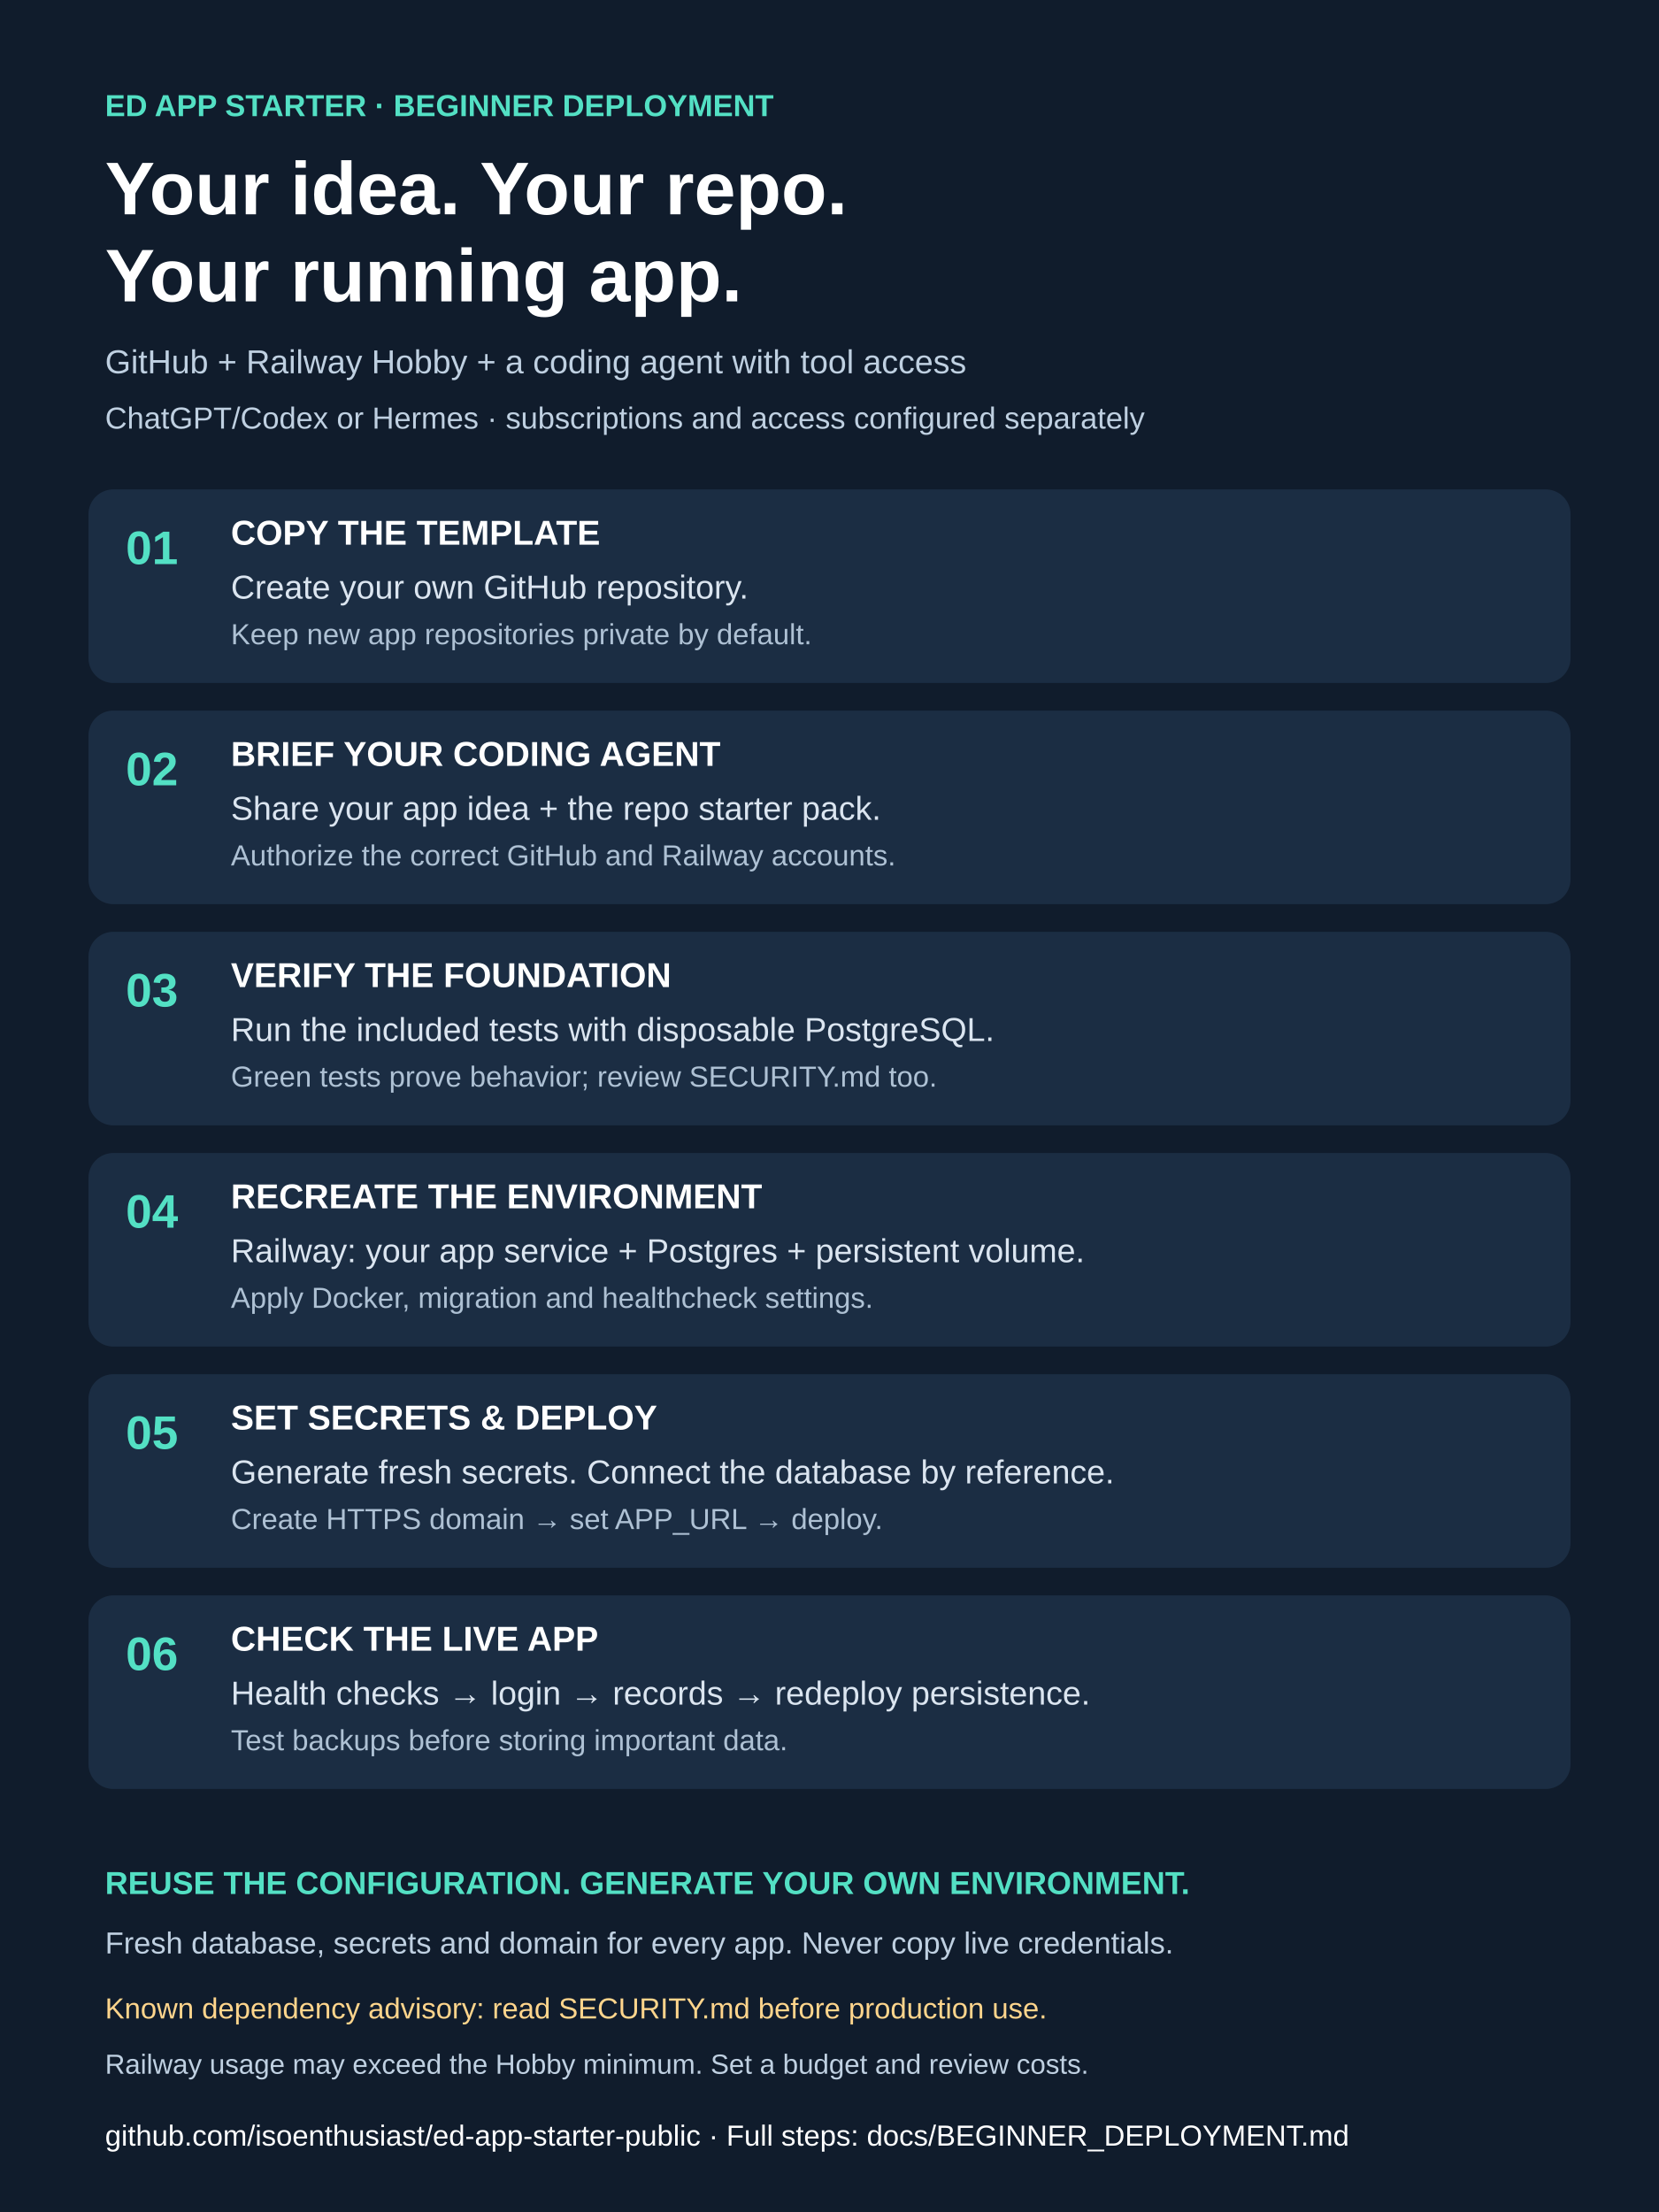
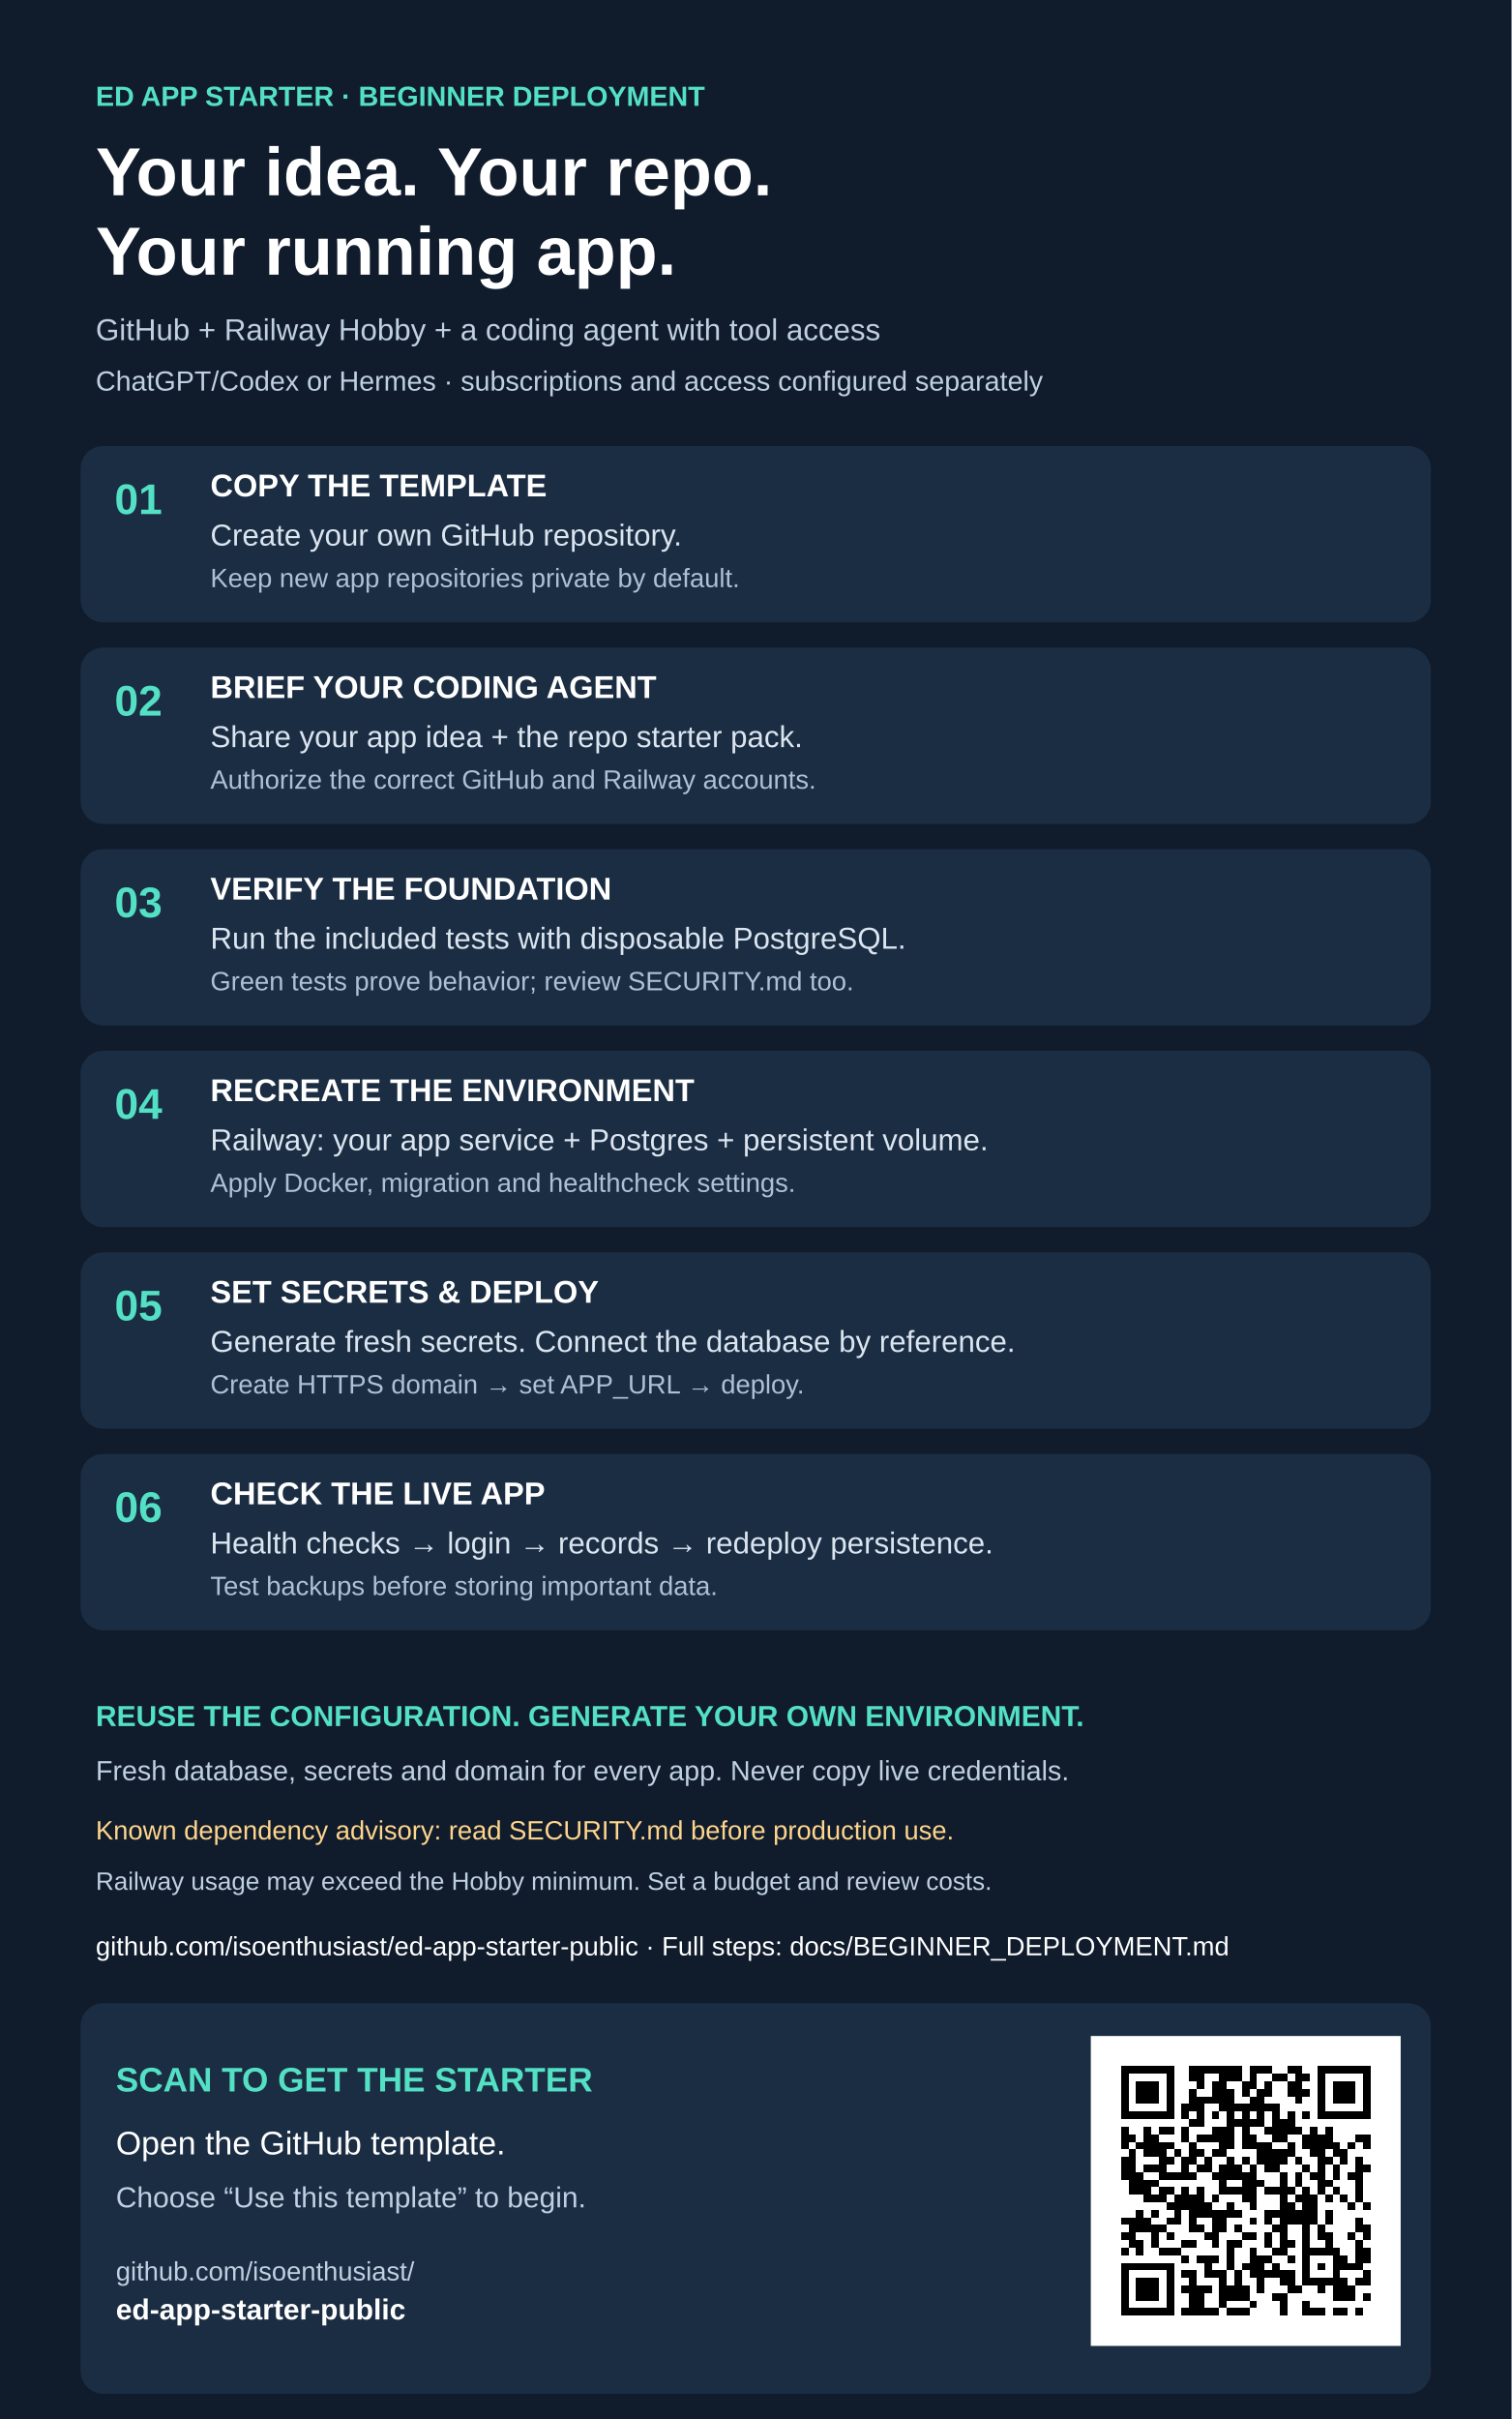
- <svg xmlns="http://www.w3.org/2000/svg" width="1200" height="1600" viewBox="0 0 1200 1600">
-   <rect width="1200" height="1600" fill="#101c2c" />
+ <svg xmlns="http://www.w3.org/2000/svg" width="1200" height="1920" viewBox="0 0 1200 1920">
+   <rect width="1200" height="1920" fill="#101c2c" />
  <style>text{font-family:Arial,sans-serif}</style>
  <text x="76" y="84" fill="#53e0c4" font-size="22" font-weight="700">ED APP STARTER · BEGINNER DEPLOYMENT</text>
  <text x="76" y="155" fill="white" font-size="54" font-weight="700">Your idea. Your repo.</text>
  <text x="76" y="218" fill="white" font-size="54" font-weight="700">Your running app.</text>
  <text x="76" y="270" fill="#bfd0e1" font-size="24">GitHub + Railway Hobby + a coding agent with tool access</text>
  <text x="76" y="310" fill="#bfd0e1" font-size="22">ChatGPT/Codex or Hermes · subscriptions and access configured separately</text>
  <rect x="64" y="354" width="1072" height="140" rx="18" fill="#1b2d43" />
  <text x="91" y="408" fill="#53e0c4" font-size="34" font-weight="700">01</text>
  <text x="167" y="394" fill="white" font-size="25" font-weight="700">COPY THE TEMPLATE</text>
  <text x="167" y="433" fill="#dbe5f0" font-size="24">Create your own GitHub repository.</text>
  <text x="167" y="466" fill="#aec1d4" font-size="21">Keep new app repositories private by default.</text>
  <rect x="64" y="514" width="1072" height="140" rx="18" fill="#1b2d43" />
  <text x="91" y="568" fill="#53e0c4" font-size="34" font-weight="700">02</text>
  <text x="167" y="554" fill="white" font-size="25" font-weight="700">BRIEF YOUR CODING AGENT</text>
  <text x="167" y="593" fill="#dbe5f0" font-size="24">Share your app idea + the repo starter pack.</text>
  <text x="167" y="626" fill="#aec1d4" font-size="21">Authorize the correct GitHub and Railway accounts.</text>
  <rect x="64" y="674" width="1072" height="140" rx="18" fill="#1b2d43" />
  <text x="91" y="728" fill="#53e0c4" font-size="34" font-weight="700">03</text>
  <text x="167" y="714" fill="white" font-size="25" font-weight="700">VERIFY THE FOUNDATION</text>
  <text x="167" y="753" fill="#dbe5f0" font-size="24">Run the included tests with disposable PostgreSQL.</text>
  <text x="167" y="786" fill="#aec1d4" font-size="21">Green tests prove behavior; review SECURITY.md too.</text>
  <rect x="64" y="834" width="1072" height="140" rx="18" fill="#1b2d43" />
  <text x="91" y="888" fill="#53e0c4" font-size="34" font-weight="700">04</text>
  <text x="167" y="874" fill="white" font-size="25" font-weight="700">RECREATE THE ENVIRONMENT</text>
  <text x="167" y="913" fill="#dbe5f0" font-size="24">Railway: your app service + Postgres + persistent volume.</text>
  <text x="167" y="946" fill="#aec1d4" font-size="21">Apply Docker, migration and healthcheck settings.</text>
  <rect x="64" y="994" width="1072" height="140" rx="18" fill="#1b2d43" />
  <text x="91" y="1048" fill="#53e0c4" font-size="34" font-weight="700">05</text>
  <text x="167" y="1034" fill="white" font-size="25" font-weight="700">SET SECRETS &amp; DEPLOY</text>
  <text x="167" y="1073" fill="#dbe5f0" font-size="24">Generate fresh secrets. Connect the database by reference.</text>
  <text x="167" y="1106" fill="#aec1d4" font-size="21">Create HTTPS domain → set APP_URL → deploy.</text>
  <rect x="64" y="1154" width="1072" height="140" rx="18" fill="#1b2d43" />
  <text x="91" y="1208" fill="#53e0c4" font-size="34" font-weight="700">06</text>
  <text x="167" y="1194" fill="white" font-size="25" font-weight="700">CHECK THE LIVE APP</text>
  <text x="167" y="1233" fill="#dbe5f0" font-size="24">Health checks → login → records → redeploy persistence.</text>
  <text x="167" y="1266" fill="#aec1d4" font-size="21">Test backups before storing important data.</text>
  <text x="76" y="1370" fill="#53e0c4" font-size="23" font-weight="700">REUSE THE CONFIGURATION. GENERATE YOUR OWN ENVIRONMENT.</text>
  <text x="76" y="1413" fill="#bfd0e1" font-size="22">Fresh database, secrets and domain for every app. Never copy live credentials.</text>
  <text x="76" y="1460" fill="#ffd58c" font-size="21">Known dependency advisory: read SECURITY.md before production use.</text>
  <text x="76" y="1500" fill="#bfd0e1" font-size="20">Railway usage may exceed the Hobby minimum. Set a budget and review costs.</text>
  <text x="76" y="1552" fill="white" font-size="21">github.com/isoenthusiast/ed-app-starter-public · Full steps: docs/BEGINNER_DEPLOYMENT.md</text>
+   <g id="repository-qr">
+     <rect x="64" y="1590" width="1072" height="310" rx="18" fill="#1b2d43" />
+     <text x="92" y="1660" fill="#53e0c4" font-size="27" font-weight="700">SCAN TO GET THE STARTER</text>
+     <text x="92" y="1710" fill="white" font-size="26">Open the GitHub template.</text>
+     <text x="92" y="1752" fill="#bfd0e1" font-size="23">Choose “Use this template” to begin.</text>
+     <text x="92" y="1810" fill="#bfd0e1" font-size="21">github.com/isoenthusiast/</text>
+     <text x="92" y="1841" fill="white" font-size="23" font-weight="700">ed-app-starter-public</text>
+     <rect x="866" y="1616" width="246" height="246" fill="white" />
+     <path d="M890 1640h6v6h-6z M896 1640h6v6h-6z M902 1640h6v6h-6z M908 1640h6v6h-6z M914 1640h6v6h-6z M920 1640h6v6h-6z M926 1640h6v6h-6z M944 1640h6v6h-6z M950 1640h6v6h-6z M956 1640h6v6h-6z M962 1640h6v6h-6z M968 1640h6v6h-6z M974 1640h6v6h-6z M980 1640h6v6h-6z M992 1640h6v6h-6z M998 1640h6v6h-6z M1004 1640h6v6h-6z M1022 1640h6v6h-6z M1028 1640h6v6h-6z M1046 1640h6v6h-6z M1052 1640h6v6h-6z M1058 1640h6v6h-6z M1064 1640h6v6h-6z M1070 1640h6v6h-6z M1076 1640h6v6h-6z M1082 1640h6v6h-6z M890 1646h6v6h-6z M926 1646h6v6h-6z M944 1646h6v6h-6z M950 1646h6v6h-6z M968 1646h6v6h-6z M974 1646h6v6h-6z M980 1646h6v6h-6z M992 1646h6v6h-6z M1010 1646h6v6h-6z M1016 1646h6v6h-6z M1028 1646h6v6h-6z M1034 1646h6v6h-6z M1046 1646h6v6h-6z M1082 1646h6v6h-6z M890 1652h6v6h-6z M902 1652h6v6h-6z M908 1652h6v6h-6z M914 1652h6v6h-6z M926 1652h6v6h-6z M950 1652h6v6h-6z M962 1652h6v6h-6z M968 1652h6v6h-6z M986 1652h6v6h-6z M992 1652h6v6h-6z M1004 1652h6v6h-6z M1022 1652h6v6h-6z M1028 1652h6v6h-6z M1046 1652h6v6h-6z M1058 1652h6v6h-6z M1064 1652h6v6h-6z M1070 1652h6v6h-6z M1082 1652h6v6h-6z M890 1658h6v6h-6z M902 1658h6v6h-6z M908 1658h6v6h-6z M914 1658h6v6h-6z M926 1658h6v6h-6z M944 1658h6v6h-6z M962 1658h6v6h-6z M968 1658h6v6h-6z M974 1658h6v6h-6z M986 1658h6v6h-6z M998 1658h6v6h-6z M1004 1658h6v6h-6z M1022 1658h6v6h-6z M1028 1658h6v6h-6z M1034 1658h6v6h-6z M1046 1658h6v6h-6z M1058 1658h6v6h-6z M1064 1658h6v6h-6z M1070 1658h6v6h-6z M1082 1658h6v6h-6z M890 1664h6v6h-6z M902 1664h6v6h-6z M908 1664h6v6h-6z M914 1664h6v6h-6z M926 1664h6v6h-6z M944 1664h6v6h-6z M950 1664h6v6h-6z M956 1664h6v6h-6z M962 1664h6v6h-6z M968 1664h6v6h-6z M974 1664h6v6h-6z M992 1664h6v6h-6z M998 1664h6v6h-6z M1028 1664h6v6h-6z M1046 1664h6v6h-6z M1058 1664h6v6h-6z M1064 1664h6v6h-6z M1070 1664h6v6h-6z M1082 1664h6v6h-6z M890 1670h6v6h-6z M926 1670h6v6h-6z M938 1670h6v6h-6z M944 1670h6v6h-6z M950 1670h6v6h-6z M968 1670h6v6h-6z M974 1670h6v6h-6z M980 1670h6v6h-6z M986 1670h6v6h-6z M992 1670h6v6h-6z M998 1670h6v6h-6z M1004 1670h6v6h-6z M1010 1670h6v6h-6z M1046 1670h6v6h-6z M1082 1670h6v6h-6z M890 1676h6v6h-6z M896 1676h6v6h-6z M902 1676h6v6h-6z M908 1676h6v6h-6z M914 1676h6v6h-6z M920 1676h6v6h-6z M926 1676h6v6h-6z M938 1676h6v6h-6z M950 1676h6v6h-6z M962 1676h6v6h-6z M974 1676h6v6h-6z M986 1676h6v6h-6z M998 1676h6v6h-6z M1010 1676h6v6h-6z M1022 1676h6v6h-6z M1034 1676h6v6h-6z M1046 1676h6v6h-6z M1052 1676h6v6h-6z M1058 1676h6v6h-6z M1064 1676h6v6h-6z M1070 1676h6v6h-6z M1076 1676h6v6h-6z M1082 1676h6v6h-6z M944 1682h6v6h-6z M950 1682h6v6h-6z M974 1682h6v6h-6z M980 1682h6v6h-6z M986 1682h6v6h-6z M992 1682h6v6h-6z M998 1682h6v6h-6z M1010 1682h6v6h-6z M1016 1682h6v6h-6z M1022 1682h6v6h-6z M890 1688h6v6h-6z M908 1688h6v6h-6z M920 1688h6v6h-6z M926 1688h6v6h-6z M938 1688h6v6h-6z M962 1688h6v6h-6z M968 1688h6v6h-6z M974 1688h6v6h-6z M986 1688h6v6h-6z M1004 1688h6v6h-6z M1010 1688h6v6h-6z M1016 1688h6v6h-6z M1022 1688h6v6h-6z M1028 1688h6v6h-6z M1040 1688h6v6h-6z M1052 1688h6v6h-6z M890 1694h6v6h-6z M896 1694h6v6h-6z M908 1694h6v6h-6z M914 1694h6v6h-6z M938 1694h6v6h-6z M950 1694h6v6h-6z M956 1694h6v6h-6z M962 1694h6v6h-6z M968 1694h6v6h-6z M974 1694h6v6h-6z M986 1694h6v6h-6z M992 1694h6v6h-6z M1010 1694h6v6h-6z M1016 1694h6v6h-6z M1034 1694h6v6h-6z M1040 1694h6v6h-6z M1046 1694h6v6h-6z M1052 1694h6v6h-6z M1076 1694h6v6h-6z M1082 1694h6v6h-6z M890 1700h6v6h-6z M902 1700h6v6h-6z M908 1700h6v6h-6z M914 1700h6v6h-6z M920 1700h6v6h-6z M926 1700h6v6h-6z M944 1700h6v6h-6z M968 1700h6v6h-6z M974 1700h6v6h-6z M986 1700h6v6h-6z M992 1700h6v6h-6z M998 1700h6v6h-6z M1004 1700h6v6h-6z M1022 1700h6v6h-6z M1034 1700h6v6h-6z M1040 1700h6v6h-6z M1046 1700h6v6h-6z M1052 1700h6v6h-6z M1058 1700h6v6h-6z M1070 1700h6v6h-6z M1082 1700h6v6h-6z M896 1706h6v6h-6z M908 1706h6v6h-6z M914 1706h6v6h-6z M920 1706h6v6h-6z M932 1706h6v6h-6z M944 1706h6v6h-6z M950 1706h6v6h-6z M962 1706h6v6h-6z M968 1706h6v6h-6z M998 1706h6v6h-6z M1004 1706h6v6h-6z M1010 1706h6v6h-6z M1016 1706h6v6h-6z M1022 1706h6v6h-6z M1040 1706h6v6h-6z M1046 1706h6v6h-6z M1058 1706h6v6h-6z M1064 1706h6v6h-6z M890 1712h6v6h-6z M896 1712h6v6h-6z M920 1712h6v6h-6z M926 1712h6v6h-6z M938 1712h6v6h-6z M944 1712h6v6h-6z M956 1712h6v6h-6z M974 1712h6v6h-6z M986 1712h6v6h-6z M998 1712h6v6h-6z M1004 1712h6v6h-6z M1010 1712h6v6h-6z M1016 1712h6v6h-6z M1028 1712h6v6h-6z M1046 1712h6v6h-6z M1052 1712h6v6h-6z M1064 1712h6v6h-6z M1076 1712h6v6h-6z M890 1718h6v6h-6z M896 1718h6v6h-6z M908 1718h6v6h-6z M914 1718h6v6h-6z M920 1718h6v6h-6z M938 1718h6v6h-6z M950 1718h6v6h-6z M956 1718h6v6h-6z M968 1718h6v6h-6z M974 1718h6v6h-6z M980 1718h6v6h-6z M992 1718h6v6h-6z M1004 1718h6v6h-6z M1010 1718h6v6h-6z M1034 1718h6v6h-6z M1046 1718h6v6h-6z M1058 1718h6v6h-6z M1076 1718h6v6h-6z M1082 1718h6v6h-6z M890 1724h6v6h-6z M896 1724h6v6h-6z M902 1724h6v6h-6z M920 1724h6v6h-6z M926 1724h6v6h-6z M932 1724h6v6h-6z M938 1724h6v6h-6z M944 1724h6v6h-6z M962 1724h6v6h-6z M968 1724h6v6h-6z M974 1724h6v6h-6z M980 1724h6v6h-6z M986 1724h6v6h-6z M992 1724h6v6h-6z M1016 1724h6v6h-6z M1028 1724h6v6h-6z M1040 1724h6v6h-6z M1046 1724h6v6h-6z M1058 1724h6v6h-6z M1070 1724h6v6h-6z M1076 1724h6v6h-6z M896 1730h6v6h-6z M902 1730h6v6h-6z M908 1730h6v6h-6z M914 1730h6v6h-6z M968 1730h6v6h-6z M986 1730h6v6h-6z M992 1730h6v6h-6z M998 1730h6v6h-6z M1016 1730h6v6h-6z M1028 1730h6v6h-6z M1046 1730h6v6h-6z M1052 1730h6v6h-6z M1076 1730h6v6h-6z M896 1736h6v6h-6z M902 1736h6v6h-6z M908 1736h6v6h-6z M920 1736h6v6h-6z M926 1736h6v6h-6z M938 1736h6v6h-6z M950 1736h6v6h-6z M968 1736h6v6h-6z M974 1736h6v6h-6z M980 1736h6v6h-6z M986 1736h6v6h-6z M992 1736h6v6h-6z M1004 1736h6v6h-6z M1010 1736h6v6h-6z M1016 1736h6v6h-6z M1022 1736h6v6h-6z M1034 1736h6v6h-6z M1046 1736h6v6h-6z M1058 1736h6v6h-6z M1076 1736h6v6h-6z M908 1742h6v6h-6z M914 1742h6v6h-6z M920 1742h6v6h-6z M932 1742h6v6h-6z M938 1742h6v6h-6z M944 1742h6v6h-6z M950 1742h6v6h-6z M962 1742h6v6h-6z M986 1742h6v6h-6z M992 1742h6v6h-6z M1016 1742h6v6h-6z M1028 1742h6v6h-6z M1034 1742h6v6h-6z M1040 1742h6v6h-6z M1052 1742h6v6h-6z M1064 1742h6v6h-6z M1076 1742h6v6h-6z M926 1748h6v6h-6z M932 1748h6v6h-6z M938 1748h6v6h-6z M944 1748h6v6h-6z M950 1748h6v6h-6z M956 1748h6v6h-6z M974 1748h6v6h-6z M992 1748h6v6h-6z M1016 1748h6v6h-6z M1022 1748h6v6h-6z M1034 1748h6v6h-6z M1040 1748h6v6h-6z M1070 1748h6v6h-6z M1082 1748h6v6h-6z M902 1754h6v6h-6z M914 1754h6v6h-6z M932 1754h6v6h-6z M944 1754h6v6h-6z M950 1754h6v6h-6z M956 1754h6v6h-6z M962 1754h6v6h-6z M968 1754h6v6h-6z M974 1754h6v6h-6z M980 1754h6v6h-6z M1004 1754h6v6h-6z M1010 1754h6v6h-6z M1016 1754h6v6h-6z M1022 1754h6v6h-6z M1028 1754h6v6h-6z M1034 1754h6v6h-6z M1040 1754h6v6h-6z M1052 1754h6v6h-6z M890 1760h6v6h-6z M896 1760h6v6h-6z M902 1760h6v6h-6z M908 1760h6v6h-6z M926 1760h6v6h-6z M932 1760h6v6h-6z M944 1760h6v6h-6z M962 1760h6v6h-6z M968 1760h6v6h-6z M992 1760h6v6h-6z M1004 1760h6v6h-6z M1016 1760h6v6h-6z M1022 1760h6v6h-6z M1028 1760h6v6h-6z M1034 1760h6v6h-6z M1040 1760h6v6h-6z M1052 1760h6v6h-6z M1076 1760h6v6h-6z M896 1766h6v6h-6z M902 1766h6v6h-6z M908 1766h6v6h-6z M914 1766h6v6h-6z M920 1766h6v6h-6z M944 1766h6v6h-6z M950 1766h6v6h-6z M962 1766h6v6h-6z M968 1766h6v6h-6z M980 1766h6v6h-6z M1010 1766h6v6h-6z M1016 1766h6v6h-6z M1034 1766h6v6h-6z M1046 1766h6v6h-6z M1076 1766h6v6h-6z M1082 1766h6v6h-6z M890 1772h6v6h-6z M896 1772h6v6h-6z M914 1772h6v6h-6z M926 1772h6v6h-6z M956 1772h6v6h-6z M962 1772h6v6h-6z M986 1772h6v6h-6z M992 1772h6v6h-6z M1004 1772h6v6h-6z M1016 1772h6v6h-6z M1034 1772h6v6h-6z M1046 1772h6v6h-6z M1052 1772h6v6h-6z M1070 1772h6v6h-6z M1082 1772h6v6h-6z M896 1778h6v6h-6z M902 1778h6v6h-6z M914 1778h6v6h-6z M938 1778h6v6h-6z M944 1778h6v6h-6z M962 1778h6v6h-6z M974 1778h6v6h-6z M980 1778h6v6h-6z M1004 1778h6v6h-6z M1016 1778h6v6h-6z M1022 1778h6v6h-6z M1034 1778h6v6h-6z M1052 1778h6v6h-6z M1076 1778h6v6h-6z M890 1784h6v6h-6z M902 1784h6v6h-6z M920 1784h6v6h-6z M926 1784h6v6h-6z M932 1784h6v6h-6z M974 1784h6v6h-6z M992 1784h6v6h-6z M1010 1784h6v6h-6z M1016 1784h6v6h-6z M1034 1784h6v6h-6z M1040 1784h6v6h-6z M1046 1784h6v6h-6z M1052 1784h6v6h-6z M1058 1784h6v6h-6z M1076 1784h6v6h-6z M1082 1784h6v6h-6z M938 1790h6v6h-6z M950 1790h6v6h-6z M956 1790h6v6h-6z M962 1790h6v6h-6z M974 1790h6v6h-6z M992 1790h6v6h-6z M998 1790h6v6h-6z M1004 1790h6v6h-6z M1022 1790h6v6h-6z M1034 1790h6v6h-6z M1058 1790h6v6h-6z M1064 1790h6v6h-6z M1076 1790h6v6h-6z M1082 1790h6v6h-6z M890 1796h6v6h-6z M896 1796h6v6h-6z M902 1796h6v6h-6z M908 1796h6v6h-6z M914 1796h6v6h-6z M920 1796h6v6h-6z M926 1796h6v6h-6z M956 1796h6v6h-6z M974 1796h6v6h-6z M986 1796h6v6h-6z M992 1796h6v6h-6z M998 1796h6v6h-6z M1010 1796h6v6h-6z M1034 1796h6v6h-6z M1046 1796h6v6h-6z M1058 1796h6v6h-6z M1064 1796h6v6h-6z M1070 1796h6v6h-6z M1076 1796h6v6h-6z M890 1802h6v6h-6z M926 1802h6v6h-6z M938 1802h6v6h-6z M944 1802h6v6h-6z M956 1802h6v6h-6z M962 1802h6v6h-6z M968 1802h6v6h-6z M980 1802h6v6h-6z M992 1802h6v6h-6z M998 1802h6v6h-6z M1004 1802h6v6h-6z M1010 1802h6v6h-6z M1016 1802h6v6h-6z M1022 1802h6v6h-6z M1034 1802h6v6h-6z M1058 1802h6v6h-6z M1082 1802h6v6h-6z M890 1808h6v6h-6z M902 1808h6v6h-6z M908 1808h6v6h-6z M914 1808h6v6h-6z M926 1808h6v6h-6z M944 1808h6v6h-6z M968 1808h6v6h-6z M980 1808h6v6h-6z M998 1808h6v6h-6z M1016 1808h6v6h-6z M1022 1808h6v6h-6z M1034 1808h6v6h-6z M1040 1808h6v6h-6z M1046 1808h6v6h-6z M1052 1808h6v6h-6z M1058 1808h6v6h-6z M1064 1808h6v6h-6z M1076 1808h6v6h-6z M1082 1808h6v6h-6z M890 1814h6v6h-6z M902 1814h6v6h-6z M908 1814h6v6h-6z M914 1814h6v6h-6z M926 1814h6v6h-6z M938 1814h6v6h-6z M944 1814h6v6h-6z M950 1814h6v6h-6z M956 1814h6v6h-6z M968 1814h6v6h-6z M974 1814h6v6h-6z M980 1814h6v6h-6z M986 1814h6v6h-6z M998 1814h6v6h-6z M1022 1814h6v6h-6z M1028 1814h6v6h-6z M1046 1814h6v6h-6z M1058 1814h6v6h-6z M1064 1814h6v6h-6z M1070 1814h6v6h-6z M890 1820h6v6h-6z M902 1820h6v6h-6z M908 1820h6v6h-6z M914 1820h6v6h-6z M926 1820h6v6h-6z M944 1820h6v6h-6z M950 1820h6v6h-6z M968 1820h6v6h-6z M974 1820h6v6h-6z M980 1820h6v6h-6z M986 1820h6v6h-6z M1010 1820h6v6h-6z M1016 1820h6v6h-6z M1058 1820h6v6h-6z M1064 1820h6v6h-6z M1070 1820h6v6h-6z M1082 1820h6v6h-6z M890 1826h6v6h-6z M926 1826h6v6h-6z M944 1826h6v6h-6z M950 1826h6v6h-6z M968 1826h6v6h-6z M992 1826h6v6h-6z M1016 1826h6v6h-6z M1034 1826h6v6h-6z M890 1832h6v6h-6z M896 1832h6v6h-6z M902 1832h6v6h-6z M908 1832h6v6h-6z M914 1832h6v6h-6z M920 1832h6v6h-6z M926 1832h6v6h-6z M938 1832h6v6h-6z M944 1832h6v6h-6z M950 1832h6v6h-6z M956 1832h6v6h-6z M962 1832h6v6h-6z M974 1832h6v6h-6z M980 1832h6v6h-6z M986 1832h6v6h-6z M1016 1832h6v6h-6z M1034 1832h6v6h-6z M1040 1832h6v6h-6z M1046 1832h6v6h-6z M1058 1832h6v6h-6z M1064 1832h6v6h-6z M1076 1832h6v6h-6z" fill="black" shape-rendering="crispEdges" />
+   </g>
</svg>
